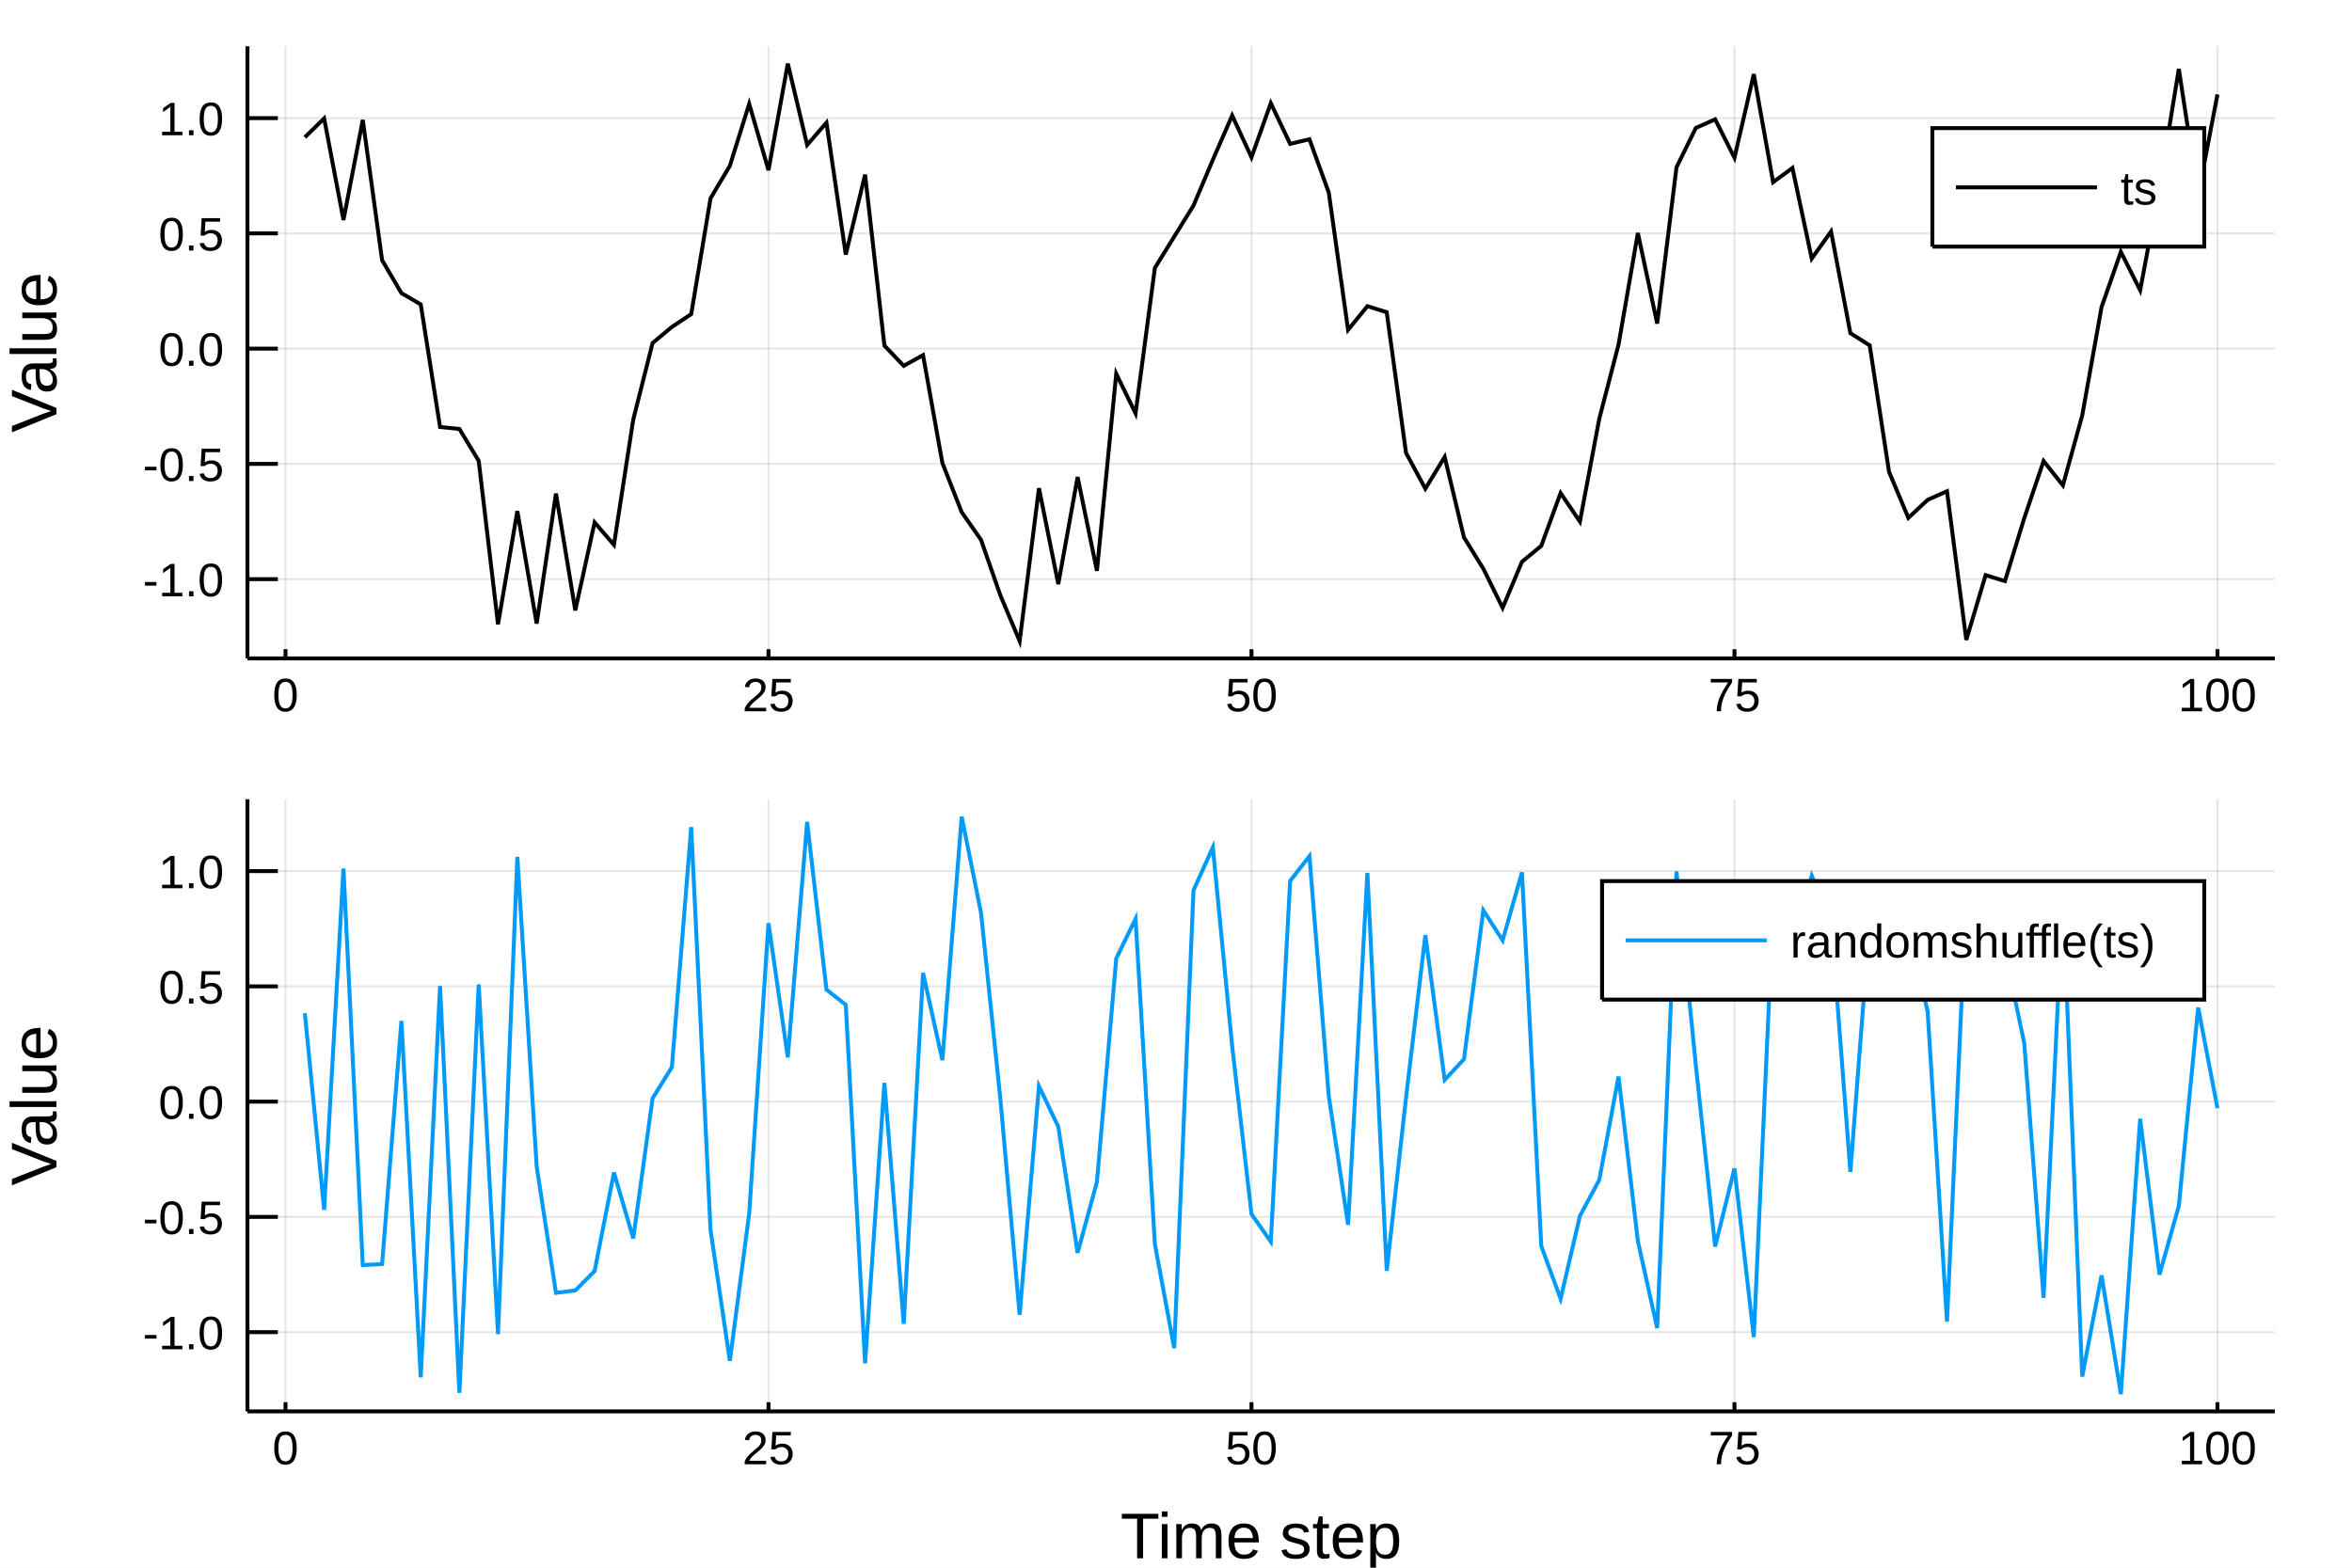
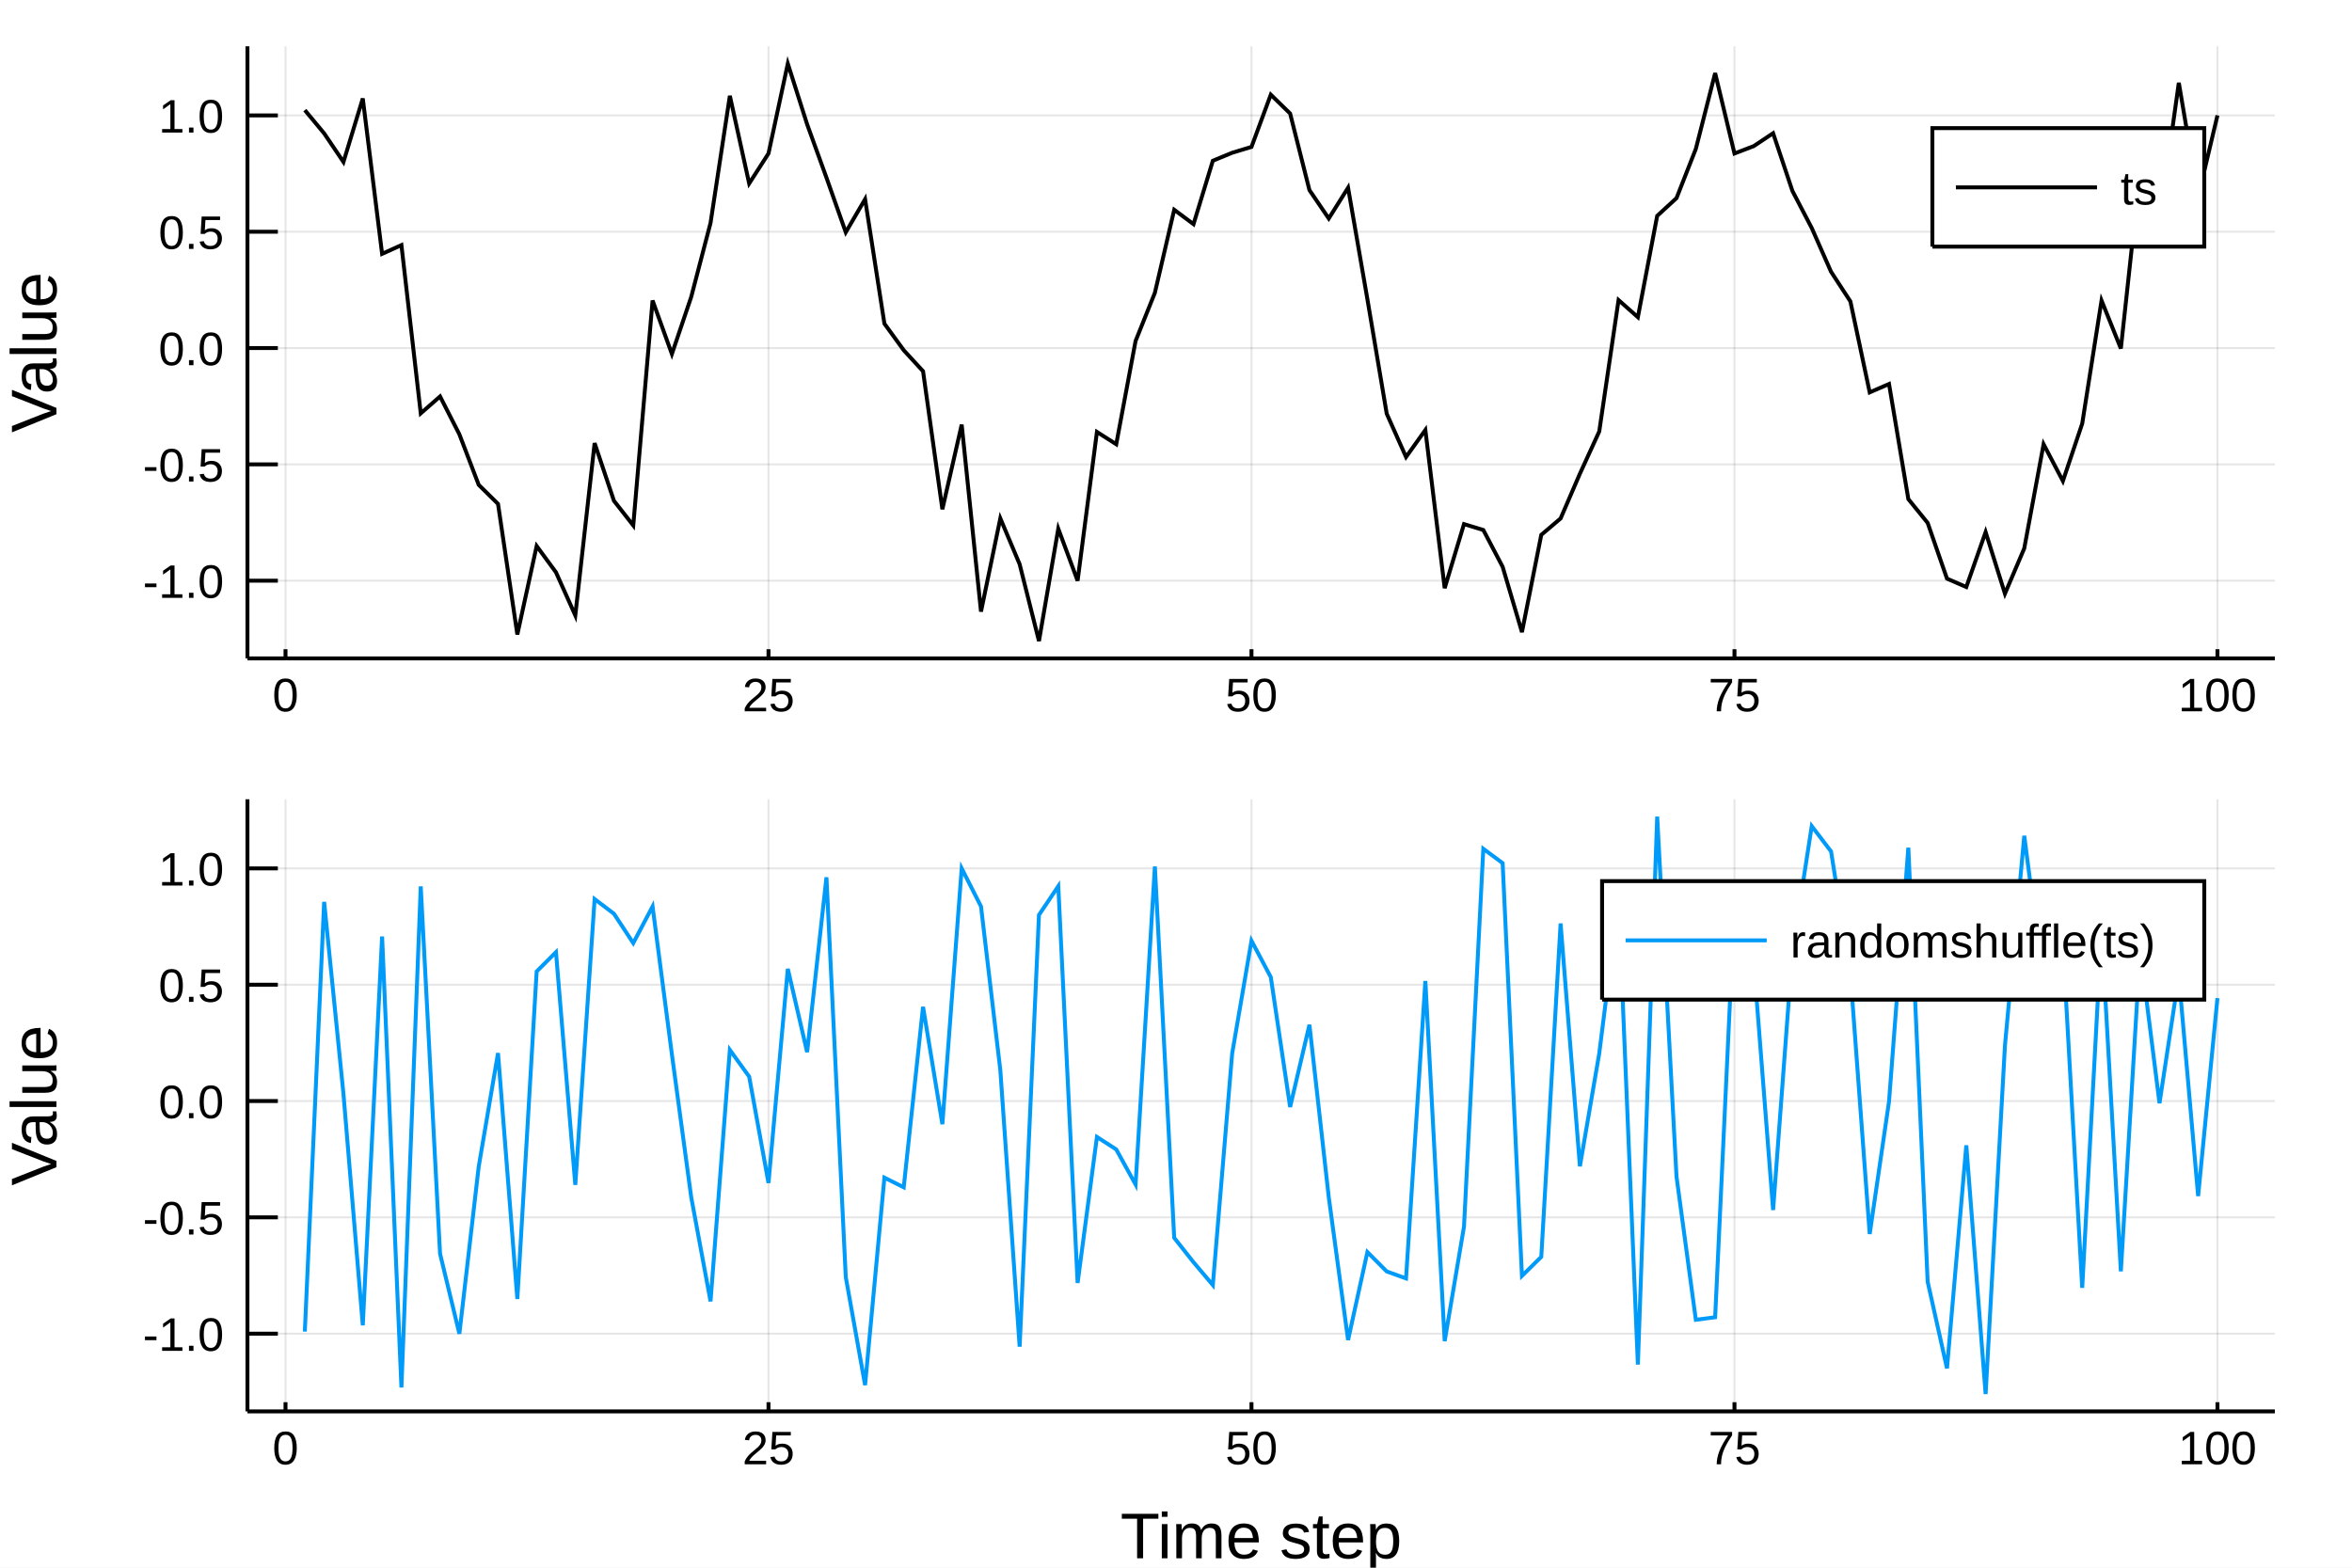
<svg xmlns="http://www.w3.org/2000/svg" width="600" height="400" viewBox="0 0 2400 1600">
  <defs>
-     <clipPath id="clip0300">
+     <clipPath id="clip7700">
      <rect x="0" y="0" width="2400" height="1600" />
    </clipPath>
  </defs>
-   <path clip-path="url(#clip0300)" d=" M0 1600 L2400 1600 L2400 0 L0 0  Z   " fill="#ffffff" fill-rule="evenodd" fill-opacity="1" />
+   <path clip-path="url(#clip7700)" d=" M0 1600 L2400 1600 L2400 0 L0 0  Z   " fill="#ffffff" fill-rule="evenodd" fill-opacity="1" />
  <defs>
-     <clipPath id="clip0301">
+     <clipPath id="clip7701">
      <rect x="480" y="0" width="1681" height="1600" />
    </clipPath>
  </defs>
-   <path clip-path="url(#clip0300)" d=" M252.496 671.979 L2321.26 671.979 L2321.26 47.244 L252.496 47.244  Z   " fill="#ffffff" fill-rule="evenodd" fill-opacity="1" />
+   <path clip-path="url(#clip7700)" d=" M252.496 671.979 L2321.26 671.979 L2321.26 47.244 L252.496 47.244  Z   " fill="#ffffff" fill-rule="evenodd" fill-opacity="1" />
  <defs>
-     <clipPath id="clip0302">
+     <clipPath id="clip7702">
      <rect x="252" y="47" width="2070" height="626" />
    </clipPath>
  </defs>
-   <polyline clip-path="url(#clip0302)" style="stroke:#000000; stroke-width:2; stroke-opacity:0.1; fill:none" points="   291.332,671.979 291.332,47.244    " />
-   <polyline clip-path="url(#clip0302)" style="stroke:#000000; stroke-width:2; stroke-opacity:0.1; fill:none" points="   784.177,671.979 784.177,47.244    " />
-   <polyline clip-path="url(#clip0302)" style="stroke:#000000; stroke-width:2; stroke-opacity:0.1; fill:none" points="   1277.02,671.979 1277.02,47.244    " />
-   <polyline clip-path="url(#clip0302)" style="stroke:#000000; stroke-width:2; stroke-opacity:0.1; fill:none" points="   1769.87,671.979 1769.87,47.244    " />
-   <polyline clip-path="url(#clip0302)" style="stroke:#000000; stroke-width:2; stroke-opacity:0.1; fill:none" points="   2262.71,671.979 2262.71,47.244    " />
-   <polyline clip-path="url(#clip0302)" style="stroke:#000000; stroke-width:2; stroke-opacity:0.1; fill:none" points="   252.496,591.093 2321.26,591.093    " />
-   <polyline clip-path="url(#clip0302)" style="stroke:#000000; stroke-width:2; stroke-opacity:0.1; fill:none" points="   252.496,473.461 2321.26,473.461    " />
-   <polyline clip-path="url(#clip0302)" style="stroke:#000000; stroke-width:2; stroke-opacity:0.1; fill:none" points="   252.496,355.83 2321.26,355.83    " />
-   <polyline clip-path="url(#clip0302)" style="stroke:#000000; stroke-width:2; stroke-opacity:0.1; fill:none" points="   252.496,238.198 2321.26,238.198    " />
-   <polyline clip-path="url(#clip0302)" style="stroke:#000000; stroke-width:2; stroke-opacity:0.1; fill:none" points="   252.496,120.567 2321.26,120.567    " />
-   <polyline clip-path="url(#clip0300)" style="stroke:#000000; stroke-width:4; stroke-opacity:1; fill:none" points="   252.496,671.979 2321.26,671.979    " />
-   <polyline clip-path="url(#clip0300)" style="stroke:#000000; stroke-width:4; stroke-opacity:1; fill:none" points="   252.496,671.979 252.496,47.244    " />
-   <polyline clip-path="url(#clip0300)" style="stroke:#000000; stroke-width:4; stroke-opacity:1; fill:none" points="   291.332,671.979 291.332,662.608    " />
-   <polyline clip-path="url(#clip0300)" style="stroke:#000000; stroke-width:4; stroke-opacity:1; fill:none" points="   784.177,671.979 784.177,662.608    " />
-   <polyline clip-path="url(#clip0300)" style="stroke:#000000; stroke-width:4; stroke-opacity:1; fill:none" points="   1277.02,671.979 1277.02,662.608    " />
-   <polyline clip-path="url(#clip0300)" style="stroke:#000000; stroke-width:4; stroke-opacity:1; fill:none" points="   1769.87,671.979 1769.87,662.608    " />
-   <polyline clip-path="url(#clip0300)" style="stroke:#000000; stroke-width:4; stroke-opacity:1; fill:none" points="   2262.71,671.979 2262.71,662.608    " />
-   <polyline clip-path="url(#clip0300)" style="stroke:#000000; stroke-width:4; stroke-opacity:1; fill:none" points="   252.496,591.093 283.528,591.093    " />
-   <polyline clip-path="url(#clip0300)" style="stroke:#000000; stroke-width:4; stroke-opacity:1; fill:none" points="   252.496,473.461 283.528,473.461    " />
-   <polyline clip-path="url(#clip0300)" style="stroke:#000000; stroke-width:4; stroke-opacity:1; fill:none" points="   252.496,355.83 283.528,355.83    " />
-   <polyline clip-path="url(#clip0300)" style="stroke:#000000; stroke-width:4; stroke-opacity:1; fill:none" points="   252.496,238.198 283.528,238.198    " />
-   <polyline clip-path="url(#clip0300)" style="stroke:#000000; stroke-width:4; stroke-opacity:1; fill:none" points="   252.496,120.567 283.528,120.567    " />
-   <g clip-path="url(#clip0300)">
+   <polyline clip-path="url(#clip7702)" style="stroke:#000000; stroke-width:2; stroke-opacity:0.1; fill:none" points="   291.332,671.979 291.332,47.244    " />
+   <polyline clip-path="url(#clip7702)" style="stroke:#000000; stroke-width:2; stroke-opacity:0.1; fill:none" points="   784.177,671.979 784.177,47.244    " />
+   <polyline clip-path="url(#clip7702)" style="stroke:#000000; stroke-width:2; stroke-opacity:0.1; fill:none" points="   1277.02,671.979 1277.02,47.244    " />
+   <polyline clip-path="url(#clip7702)" style="stroke:#000000; stroke-width:2; stroke-opacity:0.1; fill:none" points="   1769.87,671.979 1769.87,47.244    " />
+   <polyline clip-path="url(#clip7702)" style="stroke:#000000; stroke-width:2; stroke-opacity:0.1; fill:none" points="   2262.71,671.979 2262.71,47.244    " />
+   <polyline clip-path="url(#clip7702)" style="stroke:#000000; stroke-width:2; stroke-opacity:0.1; fill:none" points="   252.496,592.654 2321.26,592.654    " />
+   <polyline clip-path="url(#clip7702)" style="stroke:#000000; stroke-width:2; stroke-opacity:0.1; fill:none" points="   252.496,473.939 2321.26,473.939    " />
+   <polyline clip-path="url(#clip7702)" style="stroke:#000000; stroke-width:2; stroke-opacity:0.1; fill:none" points="   252.496,355.224 2321.26,355.224    " />
+   <polyline clip-path="url(#clip7702)" style="stroke:#000000; stroke-width:2; stroke-opacity:0.1; fill:none" points="   252.496,236.509 2321.26,236.509    " />
+   <polyline clip-path="url(#clip7702)" style="stroke:#000000; stroke-width:2; stroke-opacity:0.1; fill:none" points="   252.496,117.794 2321.26,117.794    " />
+   <polyline clip-path="url(#clip7700)" style="stroke:#000000; stroke-width:4; stroke-opacity:1; fill:none" points="   252.496,671.979 2321.26,671.979    " />
+   <polyline clip-path="url(#clip7700)" style="stroke:#000000; stroke-width:4; stroke-opacity:1; fill:none" points="   252.496,671.979 252.496,47.244    " />
+   <polyline clip-path="url(#clip7700)" style="stroke:#000000; stroke-width:4; stroke-opacity:1; fill:none" points="   291.332,671.979 291.332,662.608    " />
+   <polyline clip-path="url(#clip7700)" style="stroke:#000000; stroke-width:4; stroke-opacity:1; fill:none" points="   784.177,671.979 784.177,662.608    " />
+   <polyline clip-path="url(#clip7700)" style="stroke:#000000; stroke-width:4; stroke-opacity:1; fill:none" points="   1277.02,671.979 1277.02,662.608    " />
+   <polyline clip-path="url(#clip7700)" style="stroke:#000000; stroke-width:4; stroke-opacity:1; fill:none" points="   1769.87,671.979 1769.87,662.608    " />
+   <polyline clip-path="url(#clip7700)" style="stroke:#000000; stroke-width:4; stroke-opacity:1; fill:none" points="   2262.71,671.979 2262.71,662.608    " />
+   <polyline clip-path="url(#clip7700)" style="stroke:#000000; stroke-width:4; stroke-opacity:1; fill:none" points="   252.496,592.654 283.528,592.654    " />
+   <polyline clip-path="url(#clip7700)" style="stroke:#000000; stroke-width:4; stroke-opacity:1; fill:none" points="   252.496,473.939 283.528,473.939    " />
+   <polyline clip-path="url(#clip7700)" style="stroke:#000000; stroke-width:4; stroke-opacity:1; fill:none" points="   252.496,355.224 283.528,355.224    " />
+   <polyline clip-path="url(#clip7700)" style="stroke:#000000; stroke-width:4; stroke-opacity:1; fill:none" points="   252.496,236.509 283.528,236.509    " />
+   <polyline clip-path="url(#clip7700)" style="stroke:#000000; stroke-width:4; stroke-opacity:1; fill:none" points="   252.496,117.794 283.528,117.794    " />
+   <g clip-path="url(#clip7700)">
    <text style="fill:#000000; fill-opacity:1; font-family:Arial,Helvetica Neue,Helvetica,sans-serif; font-size:48px; text-anchor:middle;" transform="rotate(0, 291.332, 725.979)" x="291.332" y="725.979">0</text>
  </g>
-   <g clip-path="url(#clip0300)">
+   <g clip-path="url(#clip7700)">
    <text style="fill:#000000; fill-opacity:1; font-family:Arial,Helvetica Neue,Helvetica,sans-serif; font-size:48px; text-anchor:middle;" transform="rotate(0, 784.177, 725.979)" x="784.177" y="725.979">25</text>
  </g>
-   <g clip-path="url(#clip0300)">
+   <g clip-path="url(#clip7700)">
    <text style="fill:#000000; fill-opacity:1; font-family:Arial,Helvetica Neue,Helvetica,sans-serif; font-size:48px; text-anchor:middle;" transform="rotate(0, 1277.02, 725.979)" x="1277.02" y="725.979">50</text>
  </g>
-   <g clip-path="url(#clip0300)">
+   <g clip-path="url(#clip7700)">
    <text style="fill:#000000; fill-opacity:1; font-family:Arial,Helvetica Neue,Helvetica,sans-serif; font-size:48px; text-anchor:middle;" transform="rotate(0, 1769.87, 725.979)" x="1769.87" y="725.979">75</text>
  </g>
-   <g clip-path="url(#clip0300)">
+   <g clip-path="url(#clip7700)">
    <text style="fill:#000000; fill-opacity:1; font-family:Arial,Helvetica Neue,Helvetica,sans-serif; font-size:48px; text-anchor:middle;" transform="rotate(0, 2262.71, 725.979)" x="2262.71" y="725.979">100</text>
  </g>
-   <g clip-path="url(#clip0300)">
-     <text style="fill:#000000; fill-opacity:1; font-family:Arial,Helvetica Neue,Helvetica,sans-serif; font-size:48px; text-anchor:end;" transform="rotate(0, 228.496, 608.593)" x="228.496" y="608.593">-1.0</text>
+   <g clip-path="url(#clip7700)">
+     <text style="fill:#000000; fill-opacity:1; font-family:Arial,Helvetica Neue,Helvetica,sans-serif; font-size:48px; text-anchor:end;" transform="rotate(0, 228.496, 610.154)" x="228.496" y="610.154">-1.0</text>
  </g>
-   <g clip-path="url(#clip0300)">
-     <text style="fill:#000000; fill-opacity:1; font-family:Arial,Helvetica Neue,Helvetica,sans-serif; font-size:48px; text-anchor:end;" transform="rotate(0, 228.496, 490.961)" x="228.496" y="490.961">-0.5</text>
+   <g clip-path="url(#clip7700)">
+     <text style="fill:#000000; fill-opacity:1; font-family:Arial,Helvetica Neue,Helvetica,sans-serif; font-size:48px; text-anchor:end;" transform="rotate(0, 228.496, 491.439)" x="228.496" y="491.439">-0.5</text>
  </g>
-   <g clip-path="url(#clip0300)">
-     <text style="fill:#000000; fill-opacity:1; font-family:Arial,Helvetica Neue,Helvetica,sans-serif; font-size:48px; text-anchor:end;" transform="rotate(0, 228.496, 373.33)" x="228.496" y="373.33">0.0</text>
+   <g clip-path="url(#clip7700)">
+     <text style="fill:#000000; fill-opacity:1; font-family:Arial,Helvetica Neue,Helvetica,sans-serif; font-size:48px; text-anchor:end;" transform="rotate(0, 228.496, 372.724)" x="228.496" y="372.724">0.0</text>
  </g>
-   <g clip-path="url(#clip0300)">
-     <text style="fill:#000000; fill-opacity:1; font-family:Arial,Helvetica Neue,Helvetica,sans-serif; font-size:48px; text-anchor:end;" transform="rotate(0, 228.496, 255.698)" x="228.496" y="255.698">0.5</text>
+   <g clip-path="url(#clip7700)">
+     <text style="fill:#000000; fill-opacity:1; font-family:Arial,Helvetica Neue,Helvetica,sans-serif; font-size:48px; text-anchor:end;" transform="rotate(0, 228.496, 254.009)" x="228.496" y="254.009">0.5</text>
  </g>
-   <g clip-path="url(#clip0300)">
-     <text style="fill:#000000; fill-opacity:1; font-family:Arial,Helvetica Neue,Helvetica,sans-serif; font-size:48px; text-anchor:end;" transform="rotate(0, 228.496, 138.067)" x="228.496" y="138.067">1.0</text>
+   <g clip-path="url(#clip7700)">
+     <text style="fill:#000000; fill-opacity:1; font-family:Arial,Helvetica Neue,Helvetica,sans-serif; font-size:48px; text-anchor:end;" transform="rotate(0, 228.496, 135.294)" x="228.496" y="135.294">1.0</text>
  </g>
-   <g clip-path="url(#clip0300)">
+   <g clip-path="url(#clip7700)">
    <text style="fill:#000000; fill-opacity:1; font-family:Arial,Helvetica Neue,Helvetica,sans-serif; font-size:66px; text-anchor:middle;" transform="rotate(-90, 57.6, 359.611)" x="57.6" y="359.611">Value</text>
  </g>
-   <polyline clip-path="url(#clip0302)" style="stroke:#000000; stroke-width:4; stroke-opacity:1; fill:none" points="   311.046,140.103 330.76,120.884 350.474,224.49 370.187,122.401 389.901,265.58 409.615,299.176 429.329,310.689 449.043,435.804 468.756,437.781 488.47,470.348    508.184,637.182 527.898,521.637 547.611,636.435 567.325,503.722 587.039,622.925 606.753,533.172 626.467,556.096 646.18,428.213 665.894,350.08 685.608,333.67    705.322,320.611 725.035,202.401 744.749,169.239 764.463,106.006 784.177,173.686 803.891,64.925 823.604,147.906 843.318,125.236 863.032,259.804 882.746,178.208    902.459,352.749 922.173,373.37 941.887,362.444 961.601,472.466 981.315,522.642 1001.03,550.965 1020.74,607.492 1040.46,654.297 1060.17,498.291 1079.88,596.124    1099.6,486.913 1119.31,582.595 1139.02,381.452 1158.74,421.96 1178.45,273.449 1198.17,241.512 1217.88,209.728 1237.59,163.097 1257.31,117.863 1277.02,160.552    1296.73,105.261 1316.45,146.842 1336.16,142.124 1355.88,196.524 1375.59,336.649 1395.3,312.471 1415.02,318.676 1434.73,462.252 1454.45,498.774 1474.16,466.336    1493.87,548.569 1513.59,580.387 1533.3,620.359 1553.01,573.362 1572.73,557.105 1592.44,503.218 1612.16,532.352 1631.87,427.589 1651.58,351.645 1671.3,237.811    1691.01,330.253 1710.72,170.742 1730.44,130.598 1750.15,121.791 1769.87,160.997 1789.58,75.653 1809.29,185.931 1829.01,171.459 1848.72,263.871 1868.43,236.236    1888.15,340.05 1907.86,352.494 1927.58,481.514 1947.29,528.546 1967,510.152 1986.72,501.367 2006.43,653.047 2026.14,586.991 2045.86,593.103 2065.57,528.786    2085.29,470.546 2105,495.375 2124.71,424.04 2144.43,313.494 2164.14,257.058 2183.85,296.239 2203.57,191.248 2223.28,70.364 2243,199.407 2262.71,96.388       " />
-   <path clip-path="url(#clip0300)" d=" M1971.81 251.724 L2249.26 251.724 L2249.26 130.764 L1971.81 130.764  Z   " fill="#ffffff" fill-rule="evenodd" fill-opacity="1" />
-   <polyline clip-path="url(#clip0300)" style="stroke:#000000; stroke-width:4; stroke-opacity:1; fill:none" points="   1971.81,251.724 2249.26,251.724 2249.26,130.764 1971.81,130.764 1971.81,251.724    " />
-   <polyline clip-path="url(#clip0300)" style="stroke:#000000; stroke-width:4; stroke-opacity:1; fill:none" points="   1995.81,191.244 2139.81,191.244    " />
-   <g clip-path="url(#clip0300)">
+   <polyline clip-path="url(#clip7702)" style="stroke:#000000; stroke-width:4; stroke-opacity:1; fill:none" points="   311.046,112.409 330.76,136.134 350.474,165.311 370.187,100.485 389.901,259.078 409.615,250.154 429.329,421.861 449.043,404.623 468.756,443.286 488.47,494.837    508.184,514.259 527.898,647.571 547.611,557.257 567.325,584.117 587.039,628.096 606.753,452.247 626.467,511.113 646.18,536.248 665.894,306.681 685.608,361.298    705.322,303.024 725.035,227.534 744.749,97.783 764.463,187.275 784.177,156.648 803.891,64.925 823.604,126.882 843.318,181.303 863.032,237.07 882.746,203.276    902.459,330.314 922.173,357.443 941.887,378.879 961.601,519.756 981.315,433.401 1001.03,624.211 1020.74,529.038 1040.46,575.885 1060.17,654.297 1079.88,539.609    1099.6,592.723 1119.31,440.837 1139.02,453.396 1158.74,348.065 1178.45,298.8 1198.17,214.104 1217.88,228.771 1237.59,164.058 1257.31,155.915 1277.02,149.954    1296.73,96.635 1316.45,115.841 1336.16,194.018 1355.88,222.966 1375.59,191.61 1395.3,305.327 1415.02,422.227 1434.73,466.445 1454.45,438.844 1474.16,600.294    1493.87,534.894 1513.59,540.926 1533.3,578.477 1553.01,645.176 1572.73,545.891 1592.44,529.16 1612.16,483.434 1631.87,440.394 1651.58,306.261 1671.3,323.715    1691.01,220.31 1710.72,202.193 1730.44,151.953 1750.15,74.619 1769.87,156.655 1789.58,149.113 1809.29,135.957 1829.01,194.921 1848.72,232.722 1868.43,277.389    1888.15,307.606 1907.86,400.459 1927.58,391.894 1947.29,509.377 1967,533.675 1986.72,590.546 2006.43,599.114 2026.14,543.021 2045.86,605.924 2065.57,559.685    2085.29,453.351 2105,490.933 2124.71,432.346 2144.43,306.714 2164.14,355.71 2183.85,174.006 2203.57,225.112 2223.28,84.492 2243,200.931 2262.71,117.781       " />
+   <path clip-path="url(#clip7700)" d=" M1971.81 251.724 L2249.26 251.724 L2249.26 130.764 L1971.81 130.764  Z   " fill="#ffffff" fill-rule="evenodd" fill-opacity="1" />
+   <polyline clip-path="url(#clip7700)" style="stroke:#000000; stroke-width:4; stroke-opacity:1; fill:none" points="   1971.81,251.724 2249.26,251.724 2249.26,130.764 1971.81,130.764 1971.81,251.724    " />
+   <polyline clip-path="url(#clip7700)" style="stroke:#000000; stroke-width:4; stroke-opacity:1; fill:none" points="   1995.81,191.244 2139.81,191.244    " />
+   <g clip-path="url(#clip7700)">
    <text style="fill:#000000; fill-opacity:1; font-family:Arial,Helvetica Neue,Helvetica,sans-serif; font-size:48px; text-anchor:start;" transform="rotate(0, 2163.81, 208.744)" x="2163.81" y="208.744">ts</text>
  </g>
-   <path clip-path="url(#clip0300)" d=" M252.496 1440.48 L2321.26 1440.48 L2321.26 815.748 L252.496 815.748  Z   " fill="#ffffff" fill-rule="evenodd" fill-opacity="1" />
+   <path clip-path="url(#clip7700)" d=" M252.496 1440.48 L2321.26 1440.48 L2321.26 815.748 L252.496 815.748  Z   " fill="#ffffff" fill-rule="evenodd" fill-opacity="1" />
  <defs>
-     <clipPath id="clip0303">
+     <clipPath id="clip7703">
      <rect x="252" y="815" width="2070" height="626" />
    </clipPath>
  </defs>
-   <polyline clip-path="url(#clip0303)" style="stroke:#000000; stroke-width:2; stroke-opacity:0.1; fill:none" points="   291.332,1440.48 291.332,815.748    " />
-   <polyline clip-path="url(#clip0303)" style="stroke:#000000; stroke-width:2; stroke-opacity:0.1; fill:none" points="   784.177,1440.48 784.177,815.748    " />
-   <polyline clip-path="url(#clip0303)" style="stroke:#000000; stroke-width:2; stroke-opacity:0.1; fill:none" points="   1277.02,1440.48 1277.02,815.748    " />
-   <polyline clip-path="url(#clip0303)" style="stroke:#000000; stroke-width:2; stroke-opacity:0.1; fill:none" points="   1769.87,1440.48 1769.87,815.748    " />
-   <polyline clip-path="url(#clip0303)" style="stroke:#000000; stroke-width:2; stroke-opacity:0.1; fill:none" points="   2262.71,1440.48 2262.71,815.748    " />
-   <polyline clip-path="url(#clip0303)" style="stroke:#000000; stroke-width:2; stroke-opacity:0.1; fill:none" points="   252.496,1359.6 2321.26,1359.6    " />
-   <polyline clip-path="url(#clip0303)" style="stroke:#000000; stroke-width:2; stroke-opacity:0.1; fill:none" points="   252.496,1241.97 2321.26,1241.97    " />
-   <polyline clip-path="url(#clip0303)" style="stroke:#000000; stroke-width:2; stroke-opacity:0.1; fill:none" points="   252.496,1124.33 2321.26,1124.33    " />
-   <polyline clip-path="url(#clip0303)" style="stroke:#000000; stroke-width:2; stroke-opacity:0.1; fill:none" points="   252.496,1006.7 2321.26,1006.7    " />
-   <polyline clip-path="url(#clip0303)" style="stroke:#000000; stroke-width:2; stroke-opacity:0.1; fill:none" points="   252.496,889.071 2321.26,889.071    " />
-   <polyline clip-path="url(#clip0300)" style="stroke:#000000; stroke-width:4; stroke-opacity:1; fill:none" points="   252.496,1440.48 2321.26,1440.48    " />
-   <polyline clip-path="url(#clip0300)" style="stroke:#000000; stroke-width:4; stroke-opacity:1; fill:none" points="   252.496,1440.48 252.496,815.748    " />
-   <polyline clip-path="url(#clip0300)" style="stroke:#000000; stroke-width:4; stroke-opacity:1; fill:none" points="   291.332,1440.48 291.332,1431.11    " />
-   <polyline clip-path="url(#clip0300)" style="stroke:#000000; stroke-width:4; stroke-opacity:1; fill:none" points="   784.177,1440.48 784.177,1431.11    " />
-   <polyline clip-path="url(#clip0300)" style="stroke:#000000; stroke-width:4; stroke-opacity:1; fill:none" points="   1277.02,1440.48 1277.02,1431.11    " />
-   <polyline clip-path="url(#clip0300)" style="stroke:#000000; stroke-width:4; stroke-opacity:1; fill:none" points="   1769.87,1440.48 1769.87,1431.11    " />
-   <polyline clip-path="url(#clip0300)" style="stroke:#000000; stroke-width:4; stroke-opacity:1; fill:none" points="   2262.71,1440.48 2262.71,1431.11    " />
-   <polyline clip-path="url(#clip0300)" style="stroke:#000000; stroke-width:4; stroke-opacity:1; fill:none" points="   252.496,1359.6 283.528,1359.6    " />
-   <polyline clip-path="url(#clip0300)" style="stroke:#000000; stroke-width:4; stroke-opacity:1; fill:none" points="   252.496,1241.97 283.528,1241.97    " />
-   <polyline clip-path="url(#clip0300)" style="stroke:#000000; stroke-width:4; stroke-opacity:1; fill:none" points="   252.496,1124.33 283.528,1124.33    " />
-   <polyline clip-path="url(#clip0300)" style="stroke:#000000; stroke-width:4; stroke-opacity:1; fill:none" points="   252.496,1006.7 283.528,1006.7    " />
-   <polyline clip-path="url(#clip0300)" style="stroke:#000000; stroke-width:4; stroke-opacity:1; fill:none" points="   252.496,889.071 283.528,889.071    " />
-   <g clip-path="url(#clip0300)">
+   <polyline clip-path="url(#clip7703)" style="stroke:#000000; stroke-width:2; stroke-opacity:0.1; fill:none" points="   291.332,1440.48 291.332,815.748    " />
+   <polyline clip-path="url(#clip7703)" style="stroke:#000000; stroke-width:2; stroke-opacity:0.1; fill:none" points="   784.177,1440.48 784.177,815.748    " />
+   <polyline clip-path="url(#clip7703)" style="stroke:#000000; stroke-width:2; stroke-opacity:0.1; fill:none" points="   1277.02,1440.48 1277.02,815.748    " />
+   <polyline clip-path="url(#clip7703)" style="stroke:#000000; stroke-width:2; stroke-opacity:0.1; fill:none" points="   1769.87,1440.48 1769.87,815.748    " />
+   <polyline clip-path="url(#clip7703)" style="stroke:#000000; stroke-width:2; stroke-opacity:0.1; fill:none" points="   2262.71,1440.48 2262.71,815.748    " />
+   <polyline clip-path="url(#clip7703)" style="stroke:#000000; stroke-width:2; stroke-opacity:0.1; fill:none" points="   252.496,1361.16 2321.26,1361.16    " />
+   <polyline clip-path="url(#clip7703)" style="stroke:#000000; stroke-width:2; stroke-opacity:0.1; fill:none" points="   252.496,1242.44 2321.26,1242.44    " />
+   <polyline clip-path="url(#clip7703)" style="stroke:#000000; stroke-width:2; stroke-opacity:0.1; fill:none" points="   252.496,1123.73 2321.26,1123.73    " />
+   <polyline clip-path="url(#clip7703)" style="stroke:#000000; stroke-width:2; stroke-opacity:0.1; fill:none" points="   252.496,1005.01 2321.26,1005.01    " />
+   <polyline clip-path="url(#clip7703)" style="stroke:#000000; stroke-width:2; stroke-opacity:0.1; fill:none" points="   252.496,886.298 2321.26,886.298    " />
+   <polyline clip-path="url(#clip7700)" style="stroke:#000000; stroke-width:4; stroke-opacity:1; fill:none" points="   252.496,1440.48 2321.26,1440.48    " />
+   <polyline clip-path="url(#clip7700)" style="stroke:#000000; stroke-width:4; stroke-opacity:1; fill:none" points="   252.496,1440.48 252.496,815.748    " />
+   <polyline clip-path="url(#clip7700)" style="stroke:#000000; stroke-width:4; stroke-opacity:1; fill:none" points="   291.332,1440.48 291.332,1431.11    " />
+   <polyline clip-path="url(#clip7700)" style="stroke:#000000; stroke-width:4; stroke-opacity:1; fill:none" points="   784.177,1440.48 784.177,1431.11    " />
+   <polyline clip-path="url(#clip7700)" style="stroke:#000000; stroke-width:4; stroke-opacity:1; fill:none" points="   1277.02,1440.48 1277.02,1431.11    " />
+   <polyline clip-path="url(#clip7700)" style="stroke:#000000; stroke-width:4; stroke-opacity:1; fill:none" points="   1769.87,1440.48 1769.87,1431.11    " />
+   <polyline clip-path="url(#clip7700)" style="stroke:#000000; stroke-width:4; stroke-opacity:1; fill:none" points="   2262.71,1440.48 2262.71,1431.11    " />
+   <polyline clip-path="url(#clip7700)" style="stroke:#000000; stroke-width:4; stroke-opacity:1; fill:none" points="   252.496,1361.16 283.528,1361.16    " />
+   <polyline clip-path="url(#clip7700)" style="stroke:#000000; stroke-width:4; stroke-opacity:1; fill:none" points="   252.496,1242.44 283.528,1242.44    " />
+   <polyline clip-path="url(#clip7700)" style="stroke:#000000; stroke-width:4; stroke-opacity:1; fill:none" points="   252.496,1123.73 283.528,1123.73    " />
+   <polyline clip-path="url(#clip7700)" style="stroke:#000000; stroke-width:4; stroke-opacity:1; fill:none" points="   252.496,1005.01 283.528,1005.01    " />
+   <polyline clip-path="url(#clip7700)" style="stroke:#000000; stroke-width:4; stroke-opacity:1; fill:none" points="   252.496,886.298 283.528,886.298    " />
+   <g clip-path="url(#clip7700)">
    <text style="fill:#000000; fill-opacity:1; font-family:Arial,Helvetica Neue,Helvetica,sans-serif; font-size:48px; text-anchor:middle;" transform="rotate(0, 291.332, 1494.48)" x="291.332" y="1494.48">0</text>
  </g>
-   <g clip-path="url(#clip0300)">
+   <g clip-path="url(#clip7700)">
    <text style="fill:#000000; fill-opacity:1; font-family:Arial,Helvetica Neue,Helvetica,sans-serif; font-size:48px; text-anchor:middle;" transform="rotate(0, 784.177, 1494.48)" x="784.177" y="1494.48">25</text>
  </g>
-   <g clip-path="url(#clip0300)">
+   <g clip-path="url(#clip7700)">
    <text style="fill:#000000; fill-opacity:1; font-family:Arial,Helvetica Neue,Helvetica,sans-serif; font-size:48px; text-anchor:middle;" transform="rotate(0, 1277.02, 1494.48)" x="1277.02" y="1494.48">50</text>
  </g>
-   <g clip-path="url(#clip0300)">
+   <g clip-path="url(#clip7700)">
    <text style="fill:#000000; fill-opacity:1; font-family:Arial,Helvetica Neue,Helvetica,sans-serif; font-size:48px; text-anchor:middle;" transform="rotate(0, 1769.87, 1494.48)" x="1769.87" y="1494.48">75</text>
  </g>
-   <g clip-path="url(#clip0300)">
+   <g clip-path="url(#clip7700)">
    <text style="fill:#000000; fill-opacity:1; font-family:Arial,Helvetica Neue,Helvetica,sans-serif; font-size:48px; text-anchor:middle;" transform="rotate(0, 2262.71, 1494.48)" x="2262.71" y="1494.48">100</text>
  </g>
-   <g clip-path="url(#clip0300)">
-     <text style="fill:#000000; fill-opacity:1; font-family:Arial,Helvetica Neue,Helvetica,sans-serif; font-size:48px; text-anchor:end;" transform="rotate(0, 228.496, 1377.1)" x="228.496" y="1377.1">-1.0</text>
+   <g clip-path="url(#clip7700)">
+     <text style="fill:#000000; fill-opacity:1; font-family:Arial,Helvetica Neue,Helvetica,sans-serif; font-size:48px; text-anchor:end;" transform="rotate(0, 228.496, 1378.66)" x="228.496" y="1378.66">-1.0</text>
  </g>
-   <g clip-path="url(#clip0300)">
-     <text style="fill:#000000; fill-opacity:1; font-family:Arial,Helvetica Neue,Helvetica,sans-serif; font-size:48px; text-anchor:end;" transform="rotate(0, 228.496, 1259.47)" x="228.496" y="1259.47">-0.5</text>
+   <g clip-path="url(#clip7700)">
+     <text style="fill:#000000; fill-opacity:1; font-family:Arial,Helvetica Neue,Helvetica,sans-serif; font-size:48px; text-anchor:end;" transform="rotate(0, 228.496, 1259.94)" x="228.496" y="1259.94">-0.5</text>
  </g>
-   <g clip-path="url(#clip0300)">
-     <text style="fill:#000000; fill-opacity:1; font-family:Arial,Helvetica Neue,Helvetica,sans-serif; font-size:48px; text-anchor:end;" transform="rotate(0, 228.496, 1141.83)" x="228.496" y="1141.83">0.0</text>
+   <g clip-path="url(#clip7700)">
+     <text style="fill:#000000; fill-opacity:1; font-family:Arial,Helvetica Neue,Helvetica,sans-serif; font-size:48px; text-anchor:end;" transform="rotate(0, 228.496, 1141.23)" x="228.496" y="1141.23">0.0</text>
  </g>
-   <g clip-path="url(#clip0300)">
-     <text style="fill:#000000; fill-opacity:1; font-family:Arial,Helvetica Neue,Helvetica,sans-serif; font-size:48px; text-anchor:end;" transform="rotate(0, 228.496, 1024.2)" x="228.496" y="1024.2">0.5</text>
+   <g clip-path="url(#clip7700)">
+     <text style="fill:#000000; fill-opacity:1; font-family:Arial,Helvetica Neue,Helvetica,sans-serif; font-size:48px; text-anchor:end;" transform="rotate(0, 228.496, 1022.51)" x="228.496" y="1022.51">0.5</text>
  </g>
-   <g clip-path="url(#clip0300)">
-     <text style="fill:#000000; fill-opacity:1; font-family:Arial,Helvetica Neue,Helvetica,sans-serif; font-size:48px; text-anchor:end;" transform="rotate(0, 228.496, 906.571)" x="228.496" y="906.571">1.0</text>
+   <g clip-path="url(#clip7700)">
+     <text style="fill:#000000; fill-opacity:1; font-family:Arial,Helvetica Neue,Helvetica,sans-serif; font-size:48px; text-anchor:end;" transform="rotate(0, 228.496, 903.798)" x="228.496" y="903.798">1.0</text>
  </g>
-   <g clip-path="url(#clip0300)">
+   <g clip-path="url(#clip7700)">
    <text style="fill:#000000; fill-opacity:1; font-family:Arial,Helvetica Neue,Helvetica,sans-serif; font-size:66px; text-anchor:middle;" transform="rotate(0, 1286.88, 1590.4)" x="1286.88" y="1590.4">Time step</text>
  </g>
-   <g clip-path="url(#clip0300)">
+   <g clip-path="url(#clip7700)">
    <text style="fill:#000000; fill-opacity:1; font-family:Arial,Helvetica Neue,Helvetica,sans-serif; font-size:66px; text-anchor:middle;" transform="rotate(-90, 57.6, 1128.12)" x="57.6" y="1128.12">Value</text>
  </g>
-   <polyline clip-path="url(#clip0303)" style="stroke:#009af9; stroke-width:4; stroke-opacity:1; fill:none" points="   311.046,1034.08 330.76,1234.84 350.474,886.367 370.187,1291.15 389.901,1290.14 409.615,1041.95 429.329,1405.69 449.043,1006.31 468.756,1421.55 488.47,1004.74    508.184,1361.61 527.898,874.51 547.611,1190.46 567.325,1319.47 587.039,1317.07 606.753,1297.29 626.467,1196.72 646.18,1263.88 665.894,1121 685.608,1089.12    705.322,844.157 725.035,1255.42 744.749,1388.86 764.463,1238.85 784.177,942.19 803.891,1079.19 823.604,838.868 843.318,1010.02 863.032,1025.56 882.746,1391.43    902.459,1105.15 922.173,1351.1 941.887,992.994 961.601,1082 981.315,833.429 1001.03,931.601 1020.74,1121.25 1040.46,1341.87 1060.17,1108.55 1079.88,1149.96    1099.6,1278.66 1119.31,1206.29 1139.02,978.232 1158.74,937.743 1178.45,1269.87 1198.17,1376 1217.88,908.607 1237.59,864.891 1257.31,1067.68 1277.02,1239.05    1296.73,1267.28 1316.45,899.102 1336.16,873.765 1355.88,1118.58 1375.59,1250.02 1395.3,890.905 1415.02,1297.05 1434.73,1120.15 1454.45,954.435 1474.16,1102.17    1493.87,1080.97 1513.59,929.056 1533.3,959.752 1553.01,890.295 1572.73,1271.72 1592.44,1325.61 1612.16,1240.97 1631.87,1204.31 1651.58,1098.76 1671.3,1266.79    1691.01,1355.49 1710.72,889.388 1730.44,1087.18 1750.15,1272.23 1769.87,1192.54 1789.58,1364.63 1809.29,929.501 1829.01,965.028 1848.72,893.74 1868.43,939.245    1888.15,1196.09 1907.86,939.963 1927.58,910.628 1947.29,946.712 1967,1032.37 1986.72,1348.89 2006.43,915.346 2026.14,967.911 2045.86,970.905 2065.57,1064.74    2085.29,1324.6 2105,916.41 2124.71,1404.94 2144.43,1301.68 2164.14,1422.8 2183.85,1141.87 2203.57,1300.86 2223.28,1230.76 2243,1028.31 2262.71,1130.95       " />
-   <path clip-path="url(#clip0300)" d=" M1634.78 1020.23 L2249.26 1020.23 L2249.26 899.268 L1634.78 899.268  Z   " fill="#ffffff" fill-rule="evenodd" fill-opacity="1" />
-   <polyline clip-path="url(#clip0300)" style="stroke:#000000; stroke-width:4; stroke-opacity:1; fill:none" points="   1634.78,1020.23 2249.26,1020.23 2249.26,899.268 1634.78,899.268 1634.78,1020.23    " />
-   <polyline clip-path="url(#clip0300)" style="stroke:#009af9; stroke-width:4; stroke-opacity:1; fill:none" points="   1658.78,959.748 1802.78,959.748    " />
-   <g clip-path="url(#clip0300)">
+   <polyline clip-path="url(#clip7703)" style="stroke:#009af9; stroke-width:4; stroke-opacity:1; fill:none" points="   311.046,1359.05 330.76,920.457 350.474,1116.57 370.187,1352.62 389.901,955.779 409.615,1416.08 429.329,904.638 449.043,1279.62 468.756,1361.23 488.47,1190.73    508.184,1074.77 527.898,1325.76 547.611,991.47 567.325,971.779 587.039,1209.34 606.753,917.617 626.467,932.562 646.18,962.522 665.894,925.159 685.608,1076.11    705.322,1221.86 725.035,1328.19 744.749,1071.53 764.463,1098.82 784.177,1207.35 803.891,988.814 823.604,1073.83 843.318,895.385 863.032,1303.4 882.746,1413.68    902.459,1201.91 922.173,1211.79 941.887,1027.58 961.601,1147.38 981.315,886.285 1001.03,925.152 1020.74,1092.22 1040.46,1374.43 1060.17,933.815 1079.88,904.461    1099.6,1309.43 1119.31,1160.4 1139.02,1173.13 1158.74,1208.9 1178.45,884.345 1198.17,1263.34 1217.88,1288.26 1237.59,1311.53 1257.31,1075.18 1277.02,960.114    1296.73,997.275 1316.45,1129.8 1336.16,1045.89 1355.88,1221.9 1375.59,1367.62 1395.3,1277.88 1415.02,1297.66 1434.73,1304.75 1454.45,1001.23 1474.16,1368.8    1493.87,1251.94 1513.59,866.287 1533.3,880.913 1553.01,1302.18 1572.73,1282.76 1592.44,942.51 1612.16,1190.36 1631.87,1075.22 1651.58,918.458 1671.3,1392.72    1691.01,833.429 1710.72,1200.85 1730.44,1346.98 1750.15,1344.39 1769.87,924.419 1789.58,982.608 1809.29,1234.95 1829.01,970.697 1848.72,843.123 1868.43,868.989    1888.15,993.616 1907.86,1259.44 1927.58,1124.21 1947.29,865.139 1967,1308.11 1986.72,1396.6 2006.43,1168.96 2026.14,1422.8 2045.86,1067.3 2065.57,852.996    2085.29,1005.57 2105,963.425 2124.71,1314.39 2144.43,949.807 2164.14,1297.54 2183.85,969.435 2203.57,1125.95 2223.28,996.038 2243,1220.75 2262.71,1018.66       " />
+   <path clip-path="url(#clip7700)" d=" M1634.78 1020.23 L2249.26 1020.23 L2249.26 899.268 L1634.78 899.268  Z   " fill="#ffffff" fill-rule="evenodd" fill-opacity="1" />
+   <polyline clip-path="url(#clip7700)" style="stroke:#000000; stroke-width:4; stroke-opacity:1; fill:none" points="   1634.78,1020.23 2249.26,1020.23 2249.26,899.268 1634.78,899.268 1634.78,1020.23    " />
+   <polyline clip-path="url(#clip7700)" style="stroke:#009af9; stroke-width:4; stroke-opacity:1; fill:none" points="   1658.78,959.748 1802.78,959.748    " />
+   <g clip-path="url(#clip7700)">
    <text style="fill:#000000; fill-opacity:1; font-family:Arial,Helvetica Neue,Helvetica,sans-serif; font-size:48px; text-anchor:start;" transform="rotate(0, 1826.78, 977.248)" x="1826.78" y="977.248">randomshuffle(ts)</text>
  </g>
</svg>
